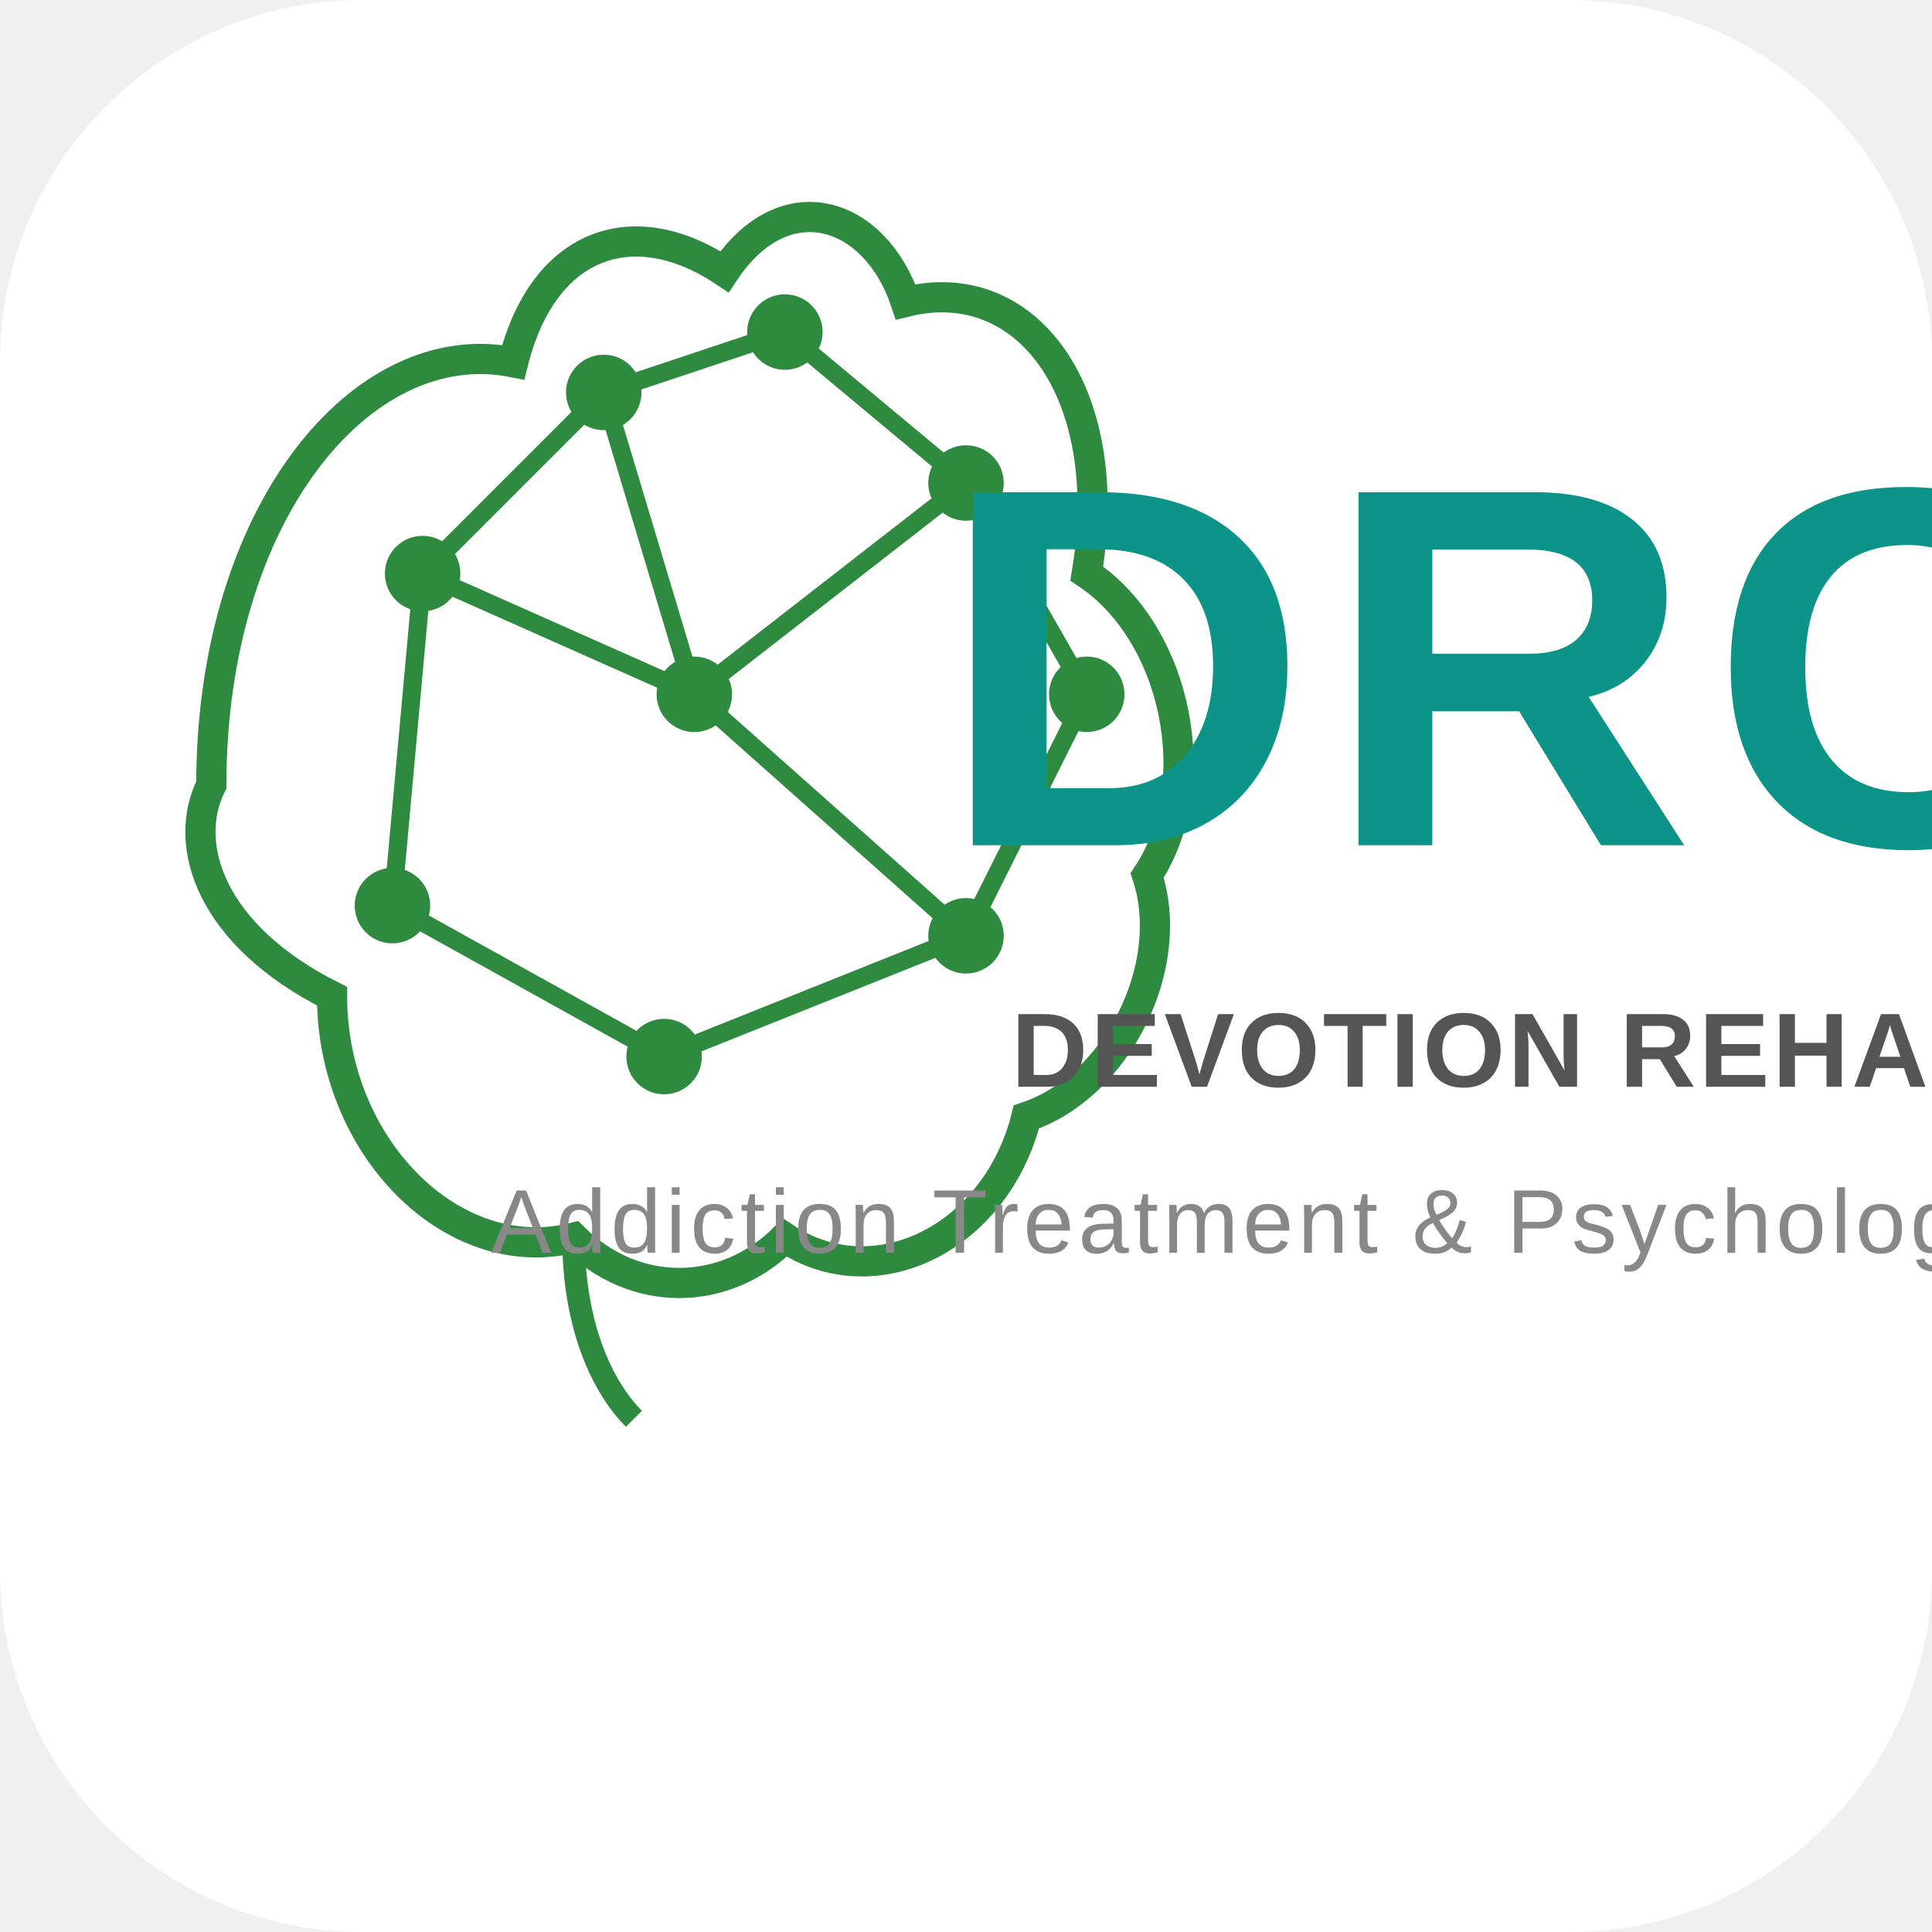
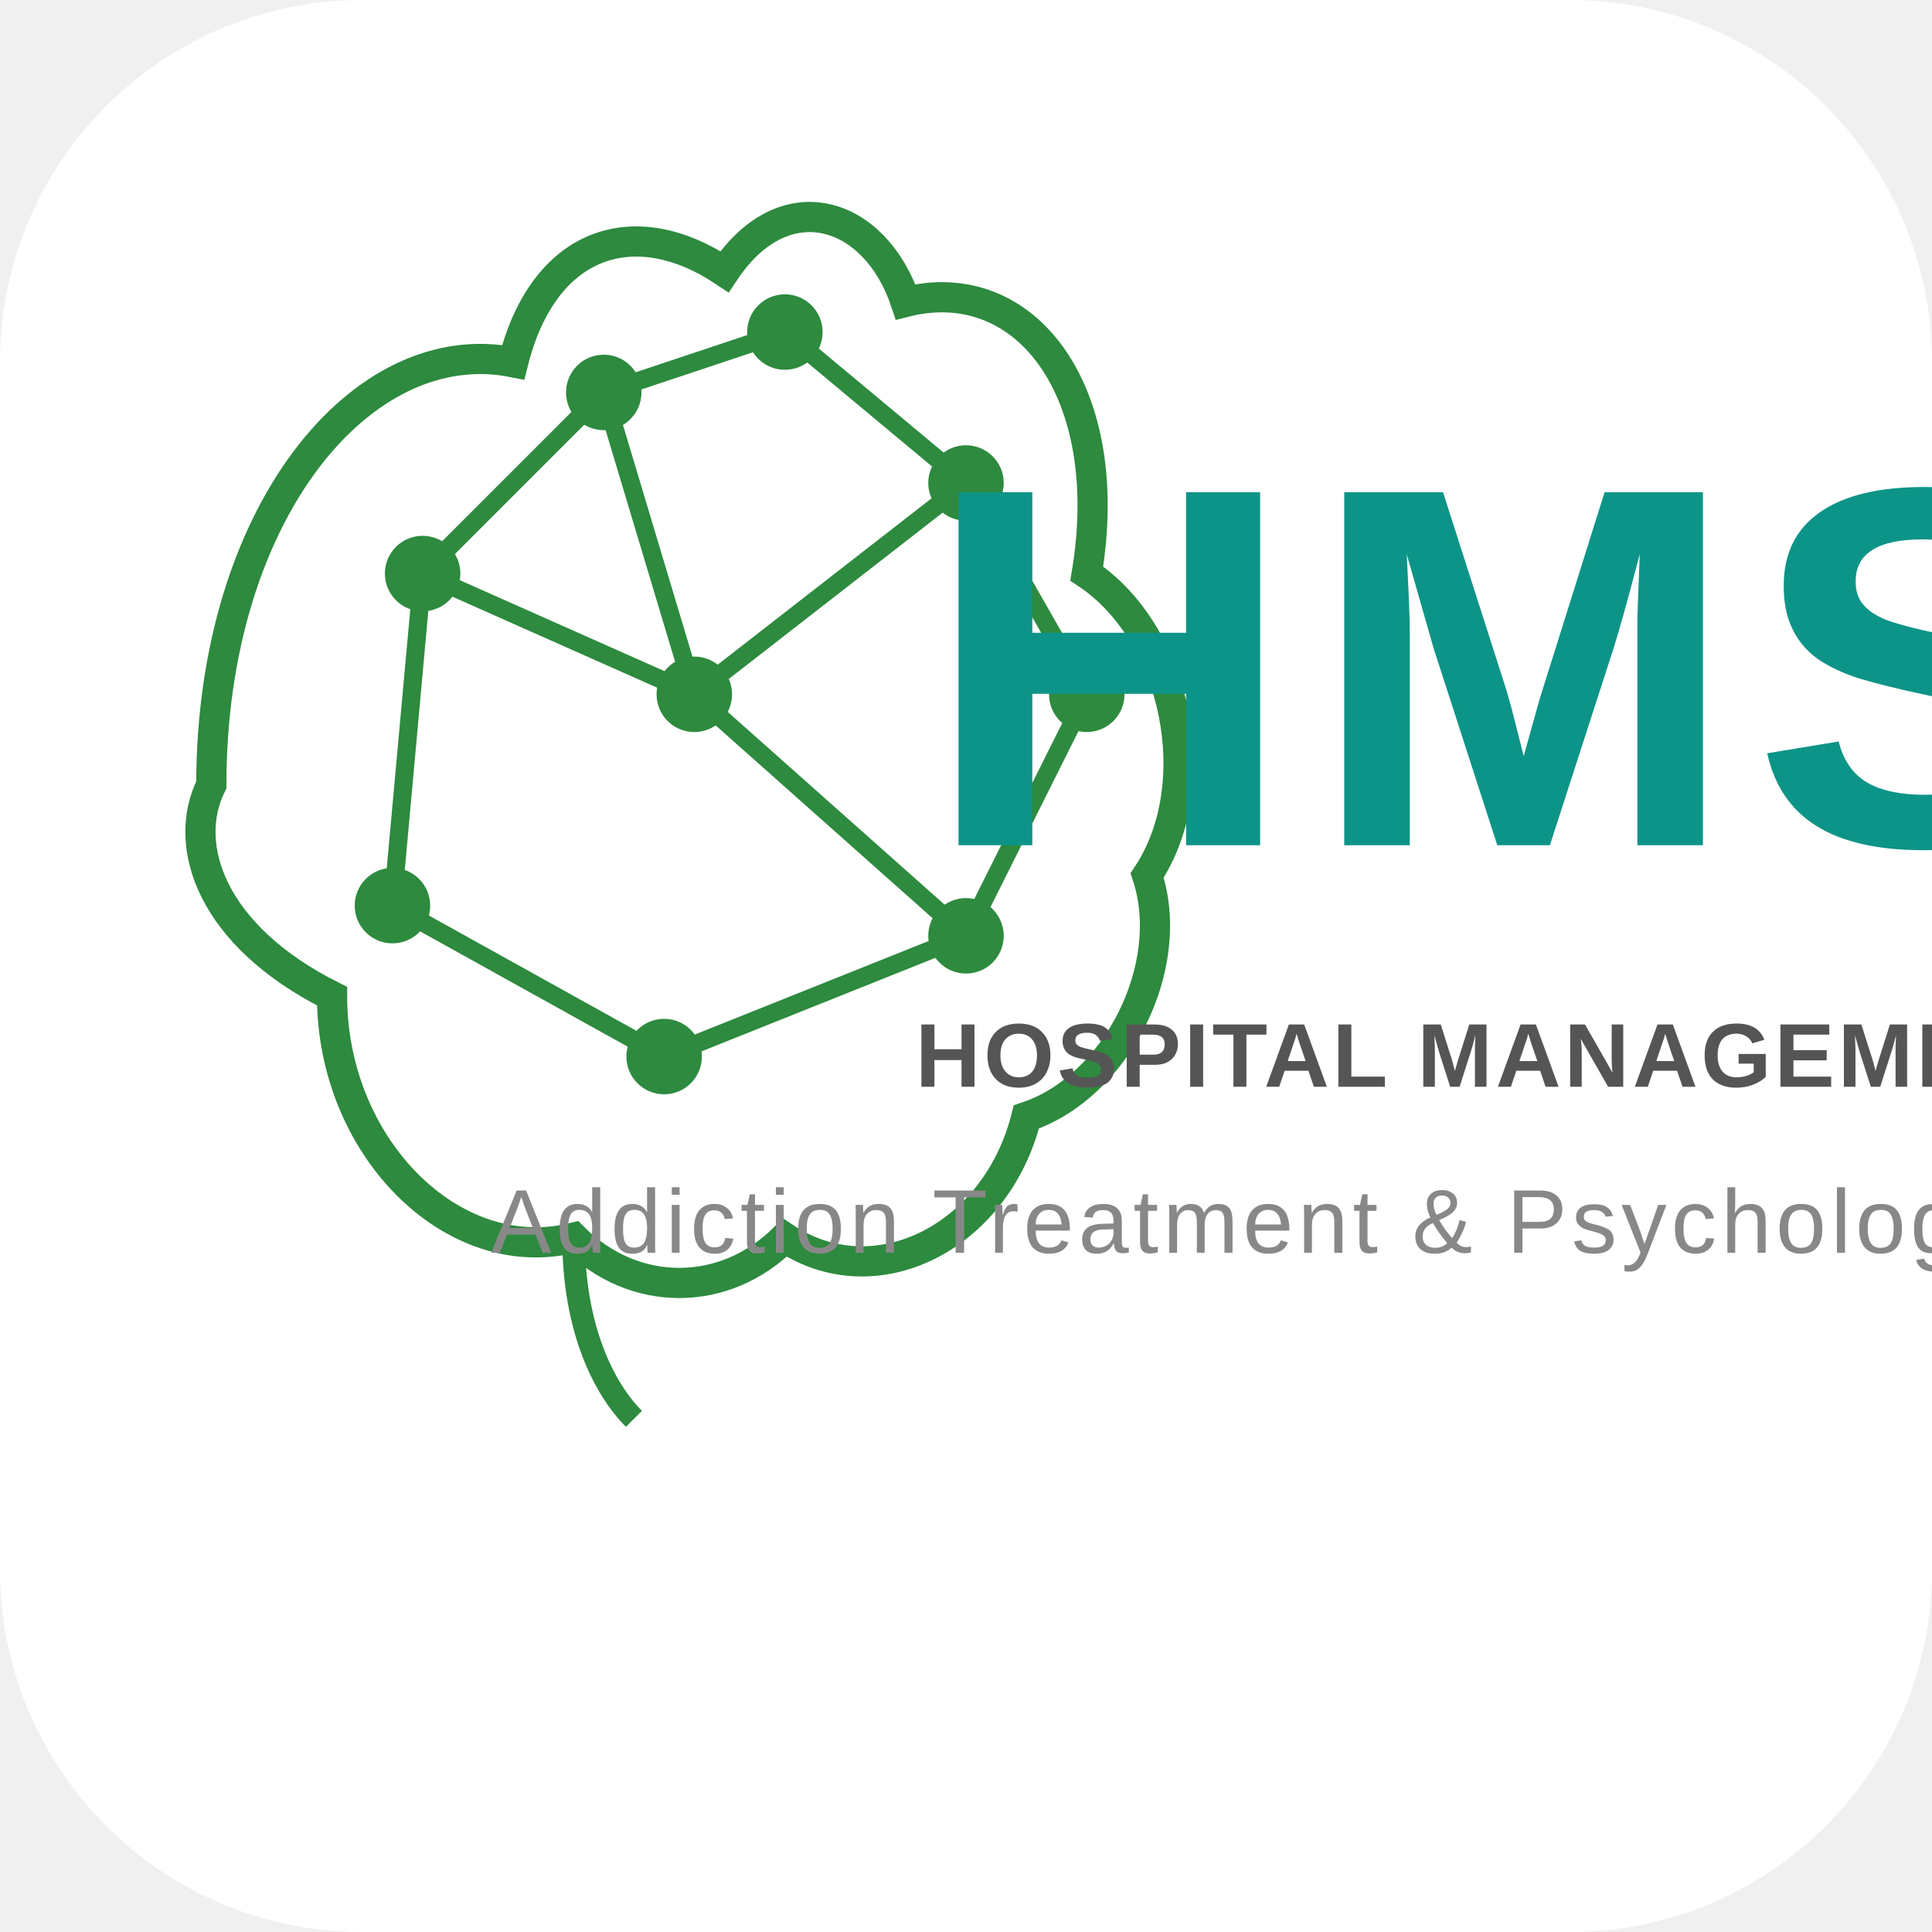
<svg xmlns="http://www.w3.org/2000/svg" viewBox="0 0 128 128" width="128" height="128">
  <rect width="128" height="128" rx="24" fill="#ffffff" />
  <g fill="none" stroke="#2d8a3e" stroke-width="2">
    <path d="M14 52 C14 34 24 22 34 24 C36 16 42 14 48 18 C52 12 58 14 60 20 C68 18 74 26 72 38 C78 42 80 52 76 58 C78 64 74 72 68 74 C66 82 58 86 52 82 C48 86 42 86 38 82 C30 84 22 76 22 66 C14 62 12 56 14 52Z" />
    <path d="M38 82 C38 88 40 92 42 94" stroke-width="1.5" />
    <circle cx="28" cy="38" r="2.5" fill="#2d8a3e" stroke="none" />
    <circle cx="40" cy="26" r="2.5" fill="#2d8a3e" stroke="none" />
    <circle cx="52" cy="22" r="2.5" fill="#2d8a3e" stroke="none" />
    <circle cx="64" cy="32" r="2.5" fill="#2d8a3e" stroke="none" />
    <circle cx="72" cy="46" r="2.5" fill="#2d8a3e" stroke="none" />
    <circle cx="64" cy="62" r="2.5" fill="#2d8a3e" stroke="none" />
    <circle cx="44" cy="70" r="2.5" fill="#2d8a3e" stroke="none" />
    <circle cx="26" cy="60" r="2.5" fill="#2d8a3e" stroke="none" />
    <circle cx="46" cy="46" r="2.5" fill="#2d8a3e" stroke="none" />
    <line x1="28" y1="38" x2="40" y2="26" stroke-width="1.2" />
    <line x1="40" y1="26" x2="52" y2="22" stroke-width="1.2" />
    <line x1="52" y1="22" x2="64" y2="32" stroke-width="1.2" />
    <line x1="64" y1="32" x2="72" y2="46" stroke-width="1.2" />
    <line x1="72" y1="46" x2="64" y2="62" stroke-width="1.2" />
    <line x1="64" y1="62" x2="44" y2="70" stroke-width="1.2" />
    <line x1="44" y1="70" x2="26" y2="60" stroke-width="1.2" />
    <line x1="26" y1="60" x2="28" y2="38" stroke-width="1.2" />
    <line x1="28" y1="38" x2="46" y2="46" stroke-width="1.2" />
    <line x1="46" y1="46" x2="64" y2="32" stroke-width="1.2" />
    <line x1="46" y1="46" x2="64" y2="62" stroke-width="1.2" />
    <line x1="40" y1="26" x2="46" y2="46" stroke-width="1.2" />
  </g>
-   <text x="100" y="56" text-anchor="middle" font-family="Arial Black, Arial" font-weight="900" font-size="34" fill="#0d9488" letter-spacing="1">DRC</text>
-   <text x="100" y="72" text-anchor="middle" font-family="Arial, sans-serif" font-weight="700" font-size="7" fill="#555555" letter-spacing="0.2">DEVOTION REHAB</text>
+   <text x="100" y="56" text-anchor="middle" font-family="Arial Black, Arial" font-weight="900" font-size="34" fill="#0d9488" letter-spacing="1">HMS</text>
+   <text x="100" y="72" text-anchor="middle" font-family="Arial, sans-serif" font-weight="700" font-size="6" fill="#555555" letter-spacing="0.2">HOSPITAL MANAGEMENT</text>
  <text x="100" y="83" text-anchor="middle" font-family="Arial, sans-serif" font-weight="400" font-size="6" fill="#888888" letter-spacing="0.3">Addiction Treatment &amp; Psychological Services</text>
</svg>
